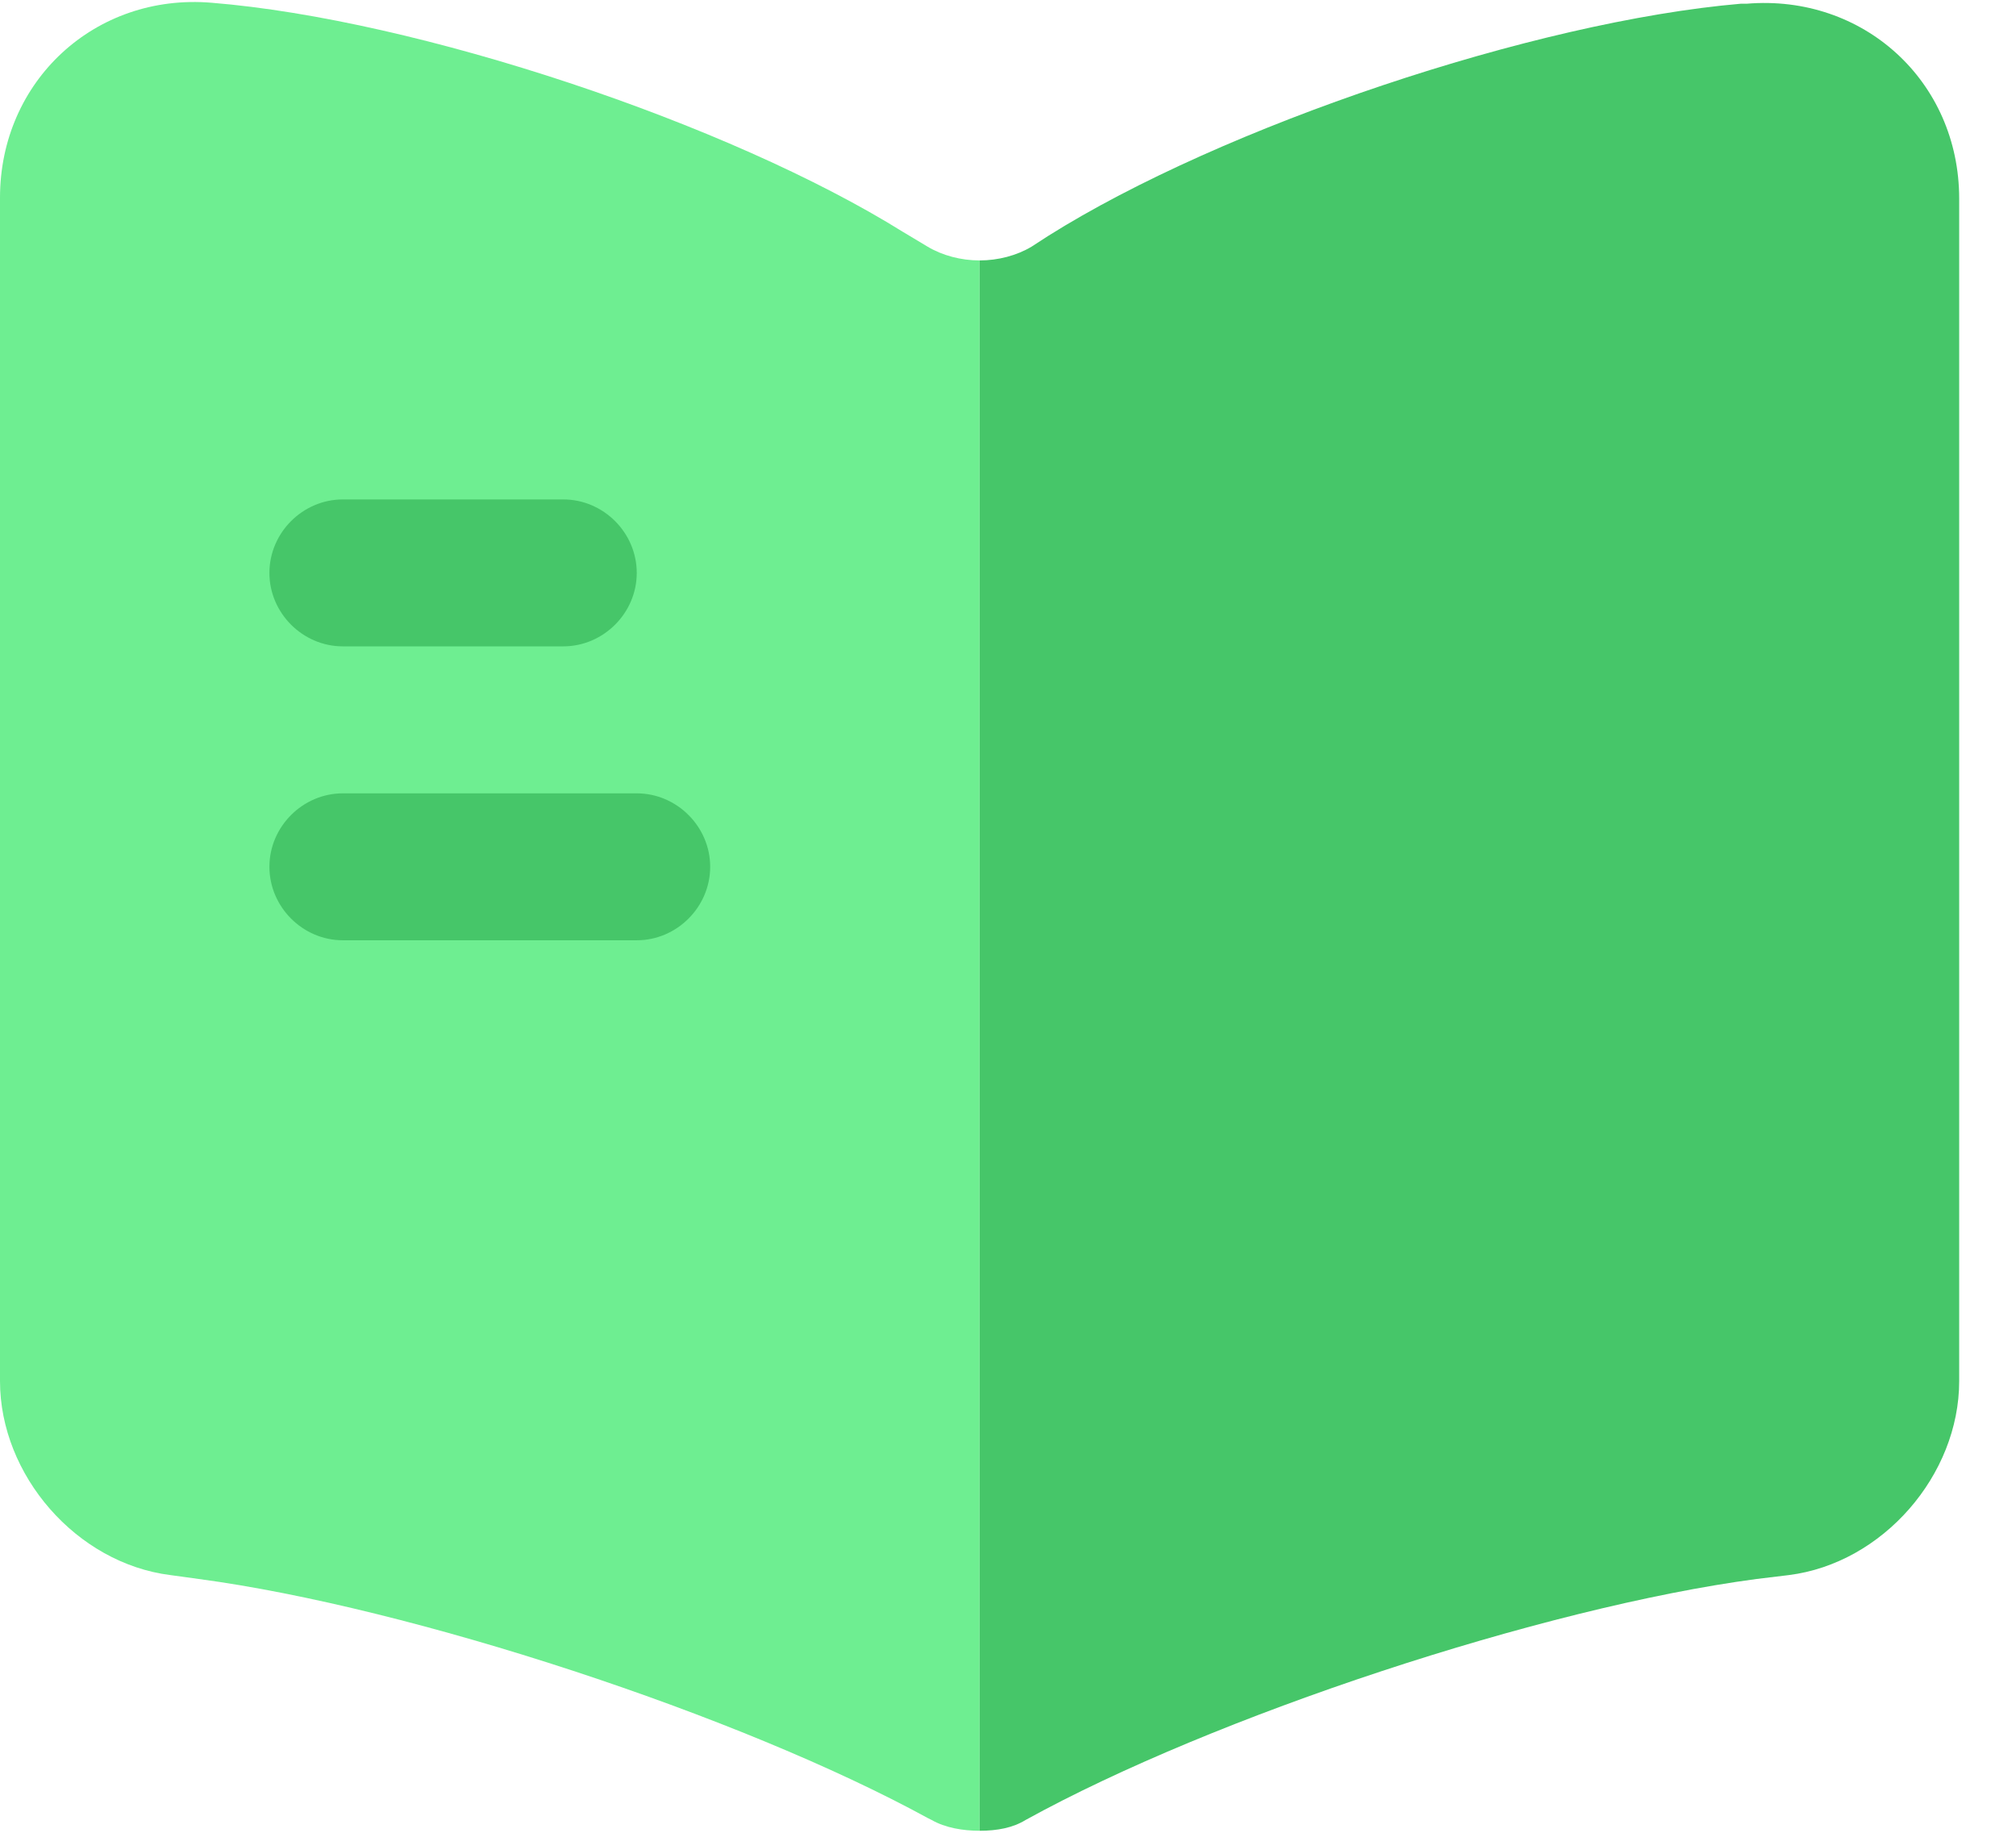
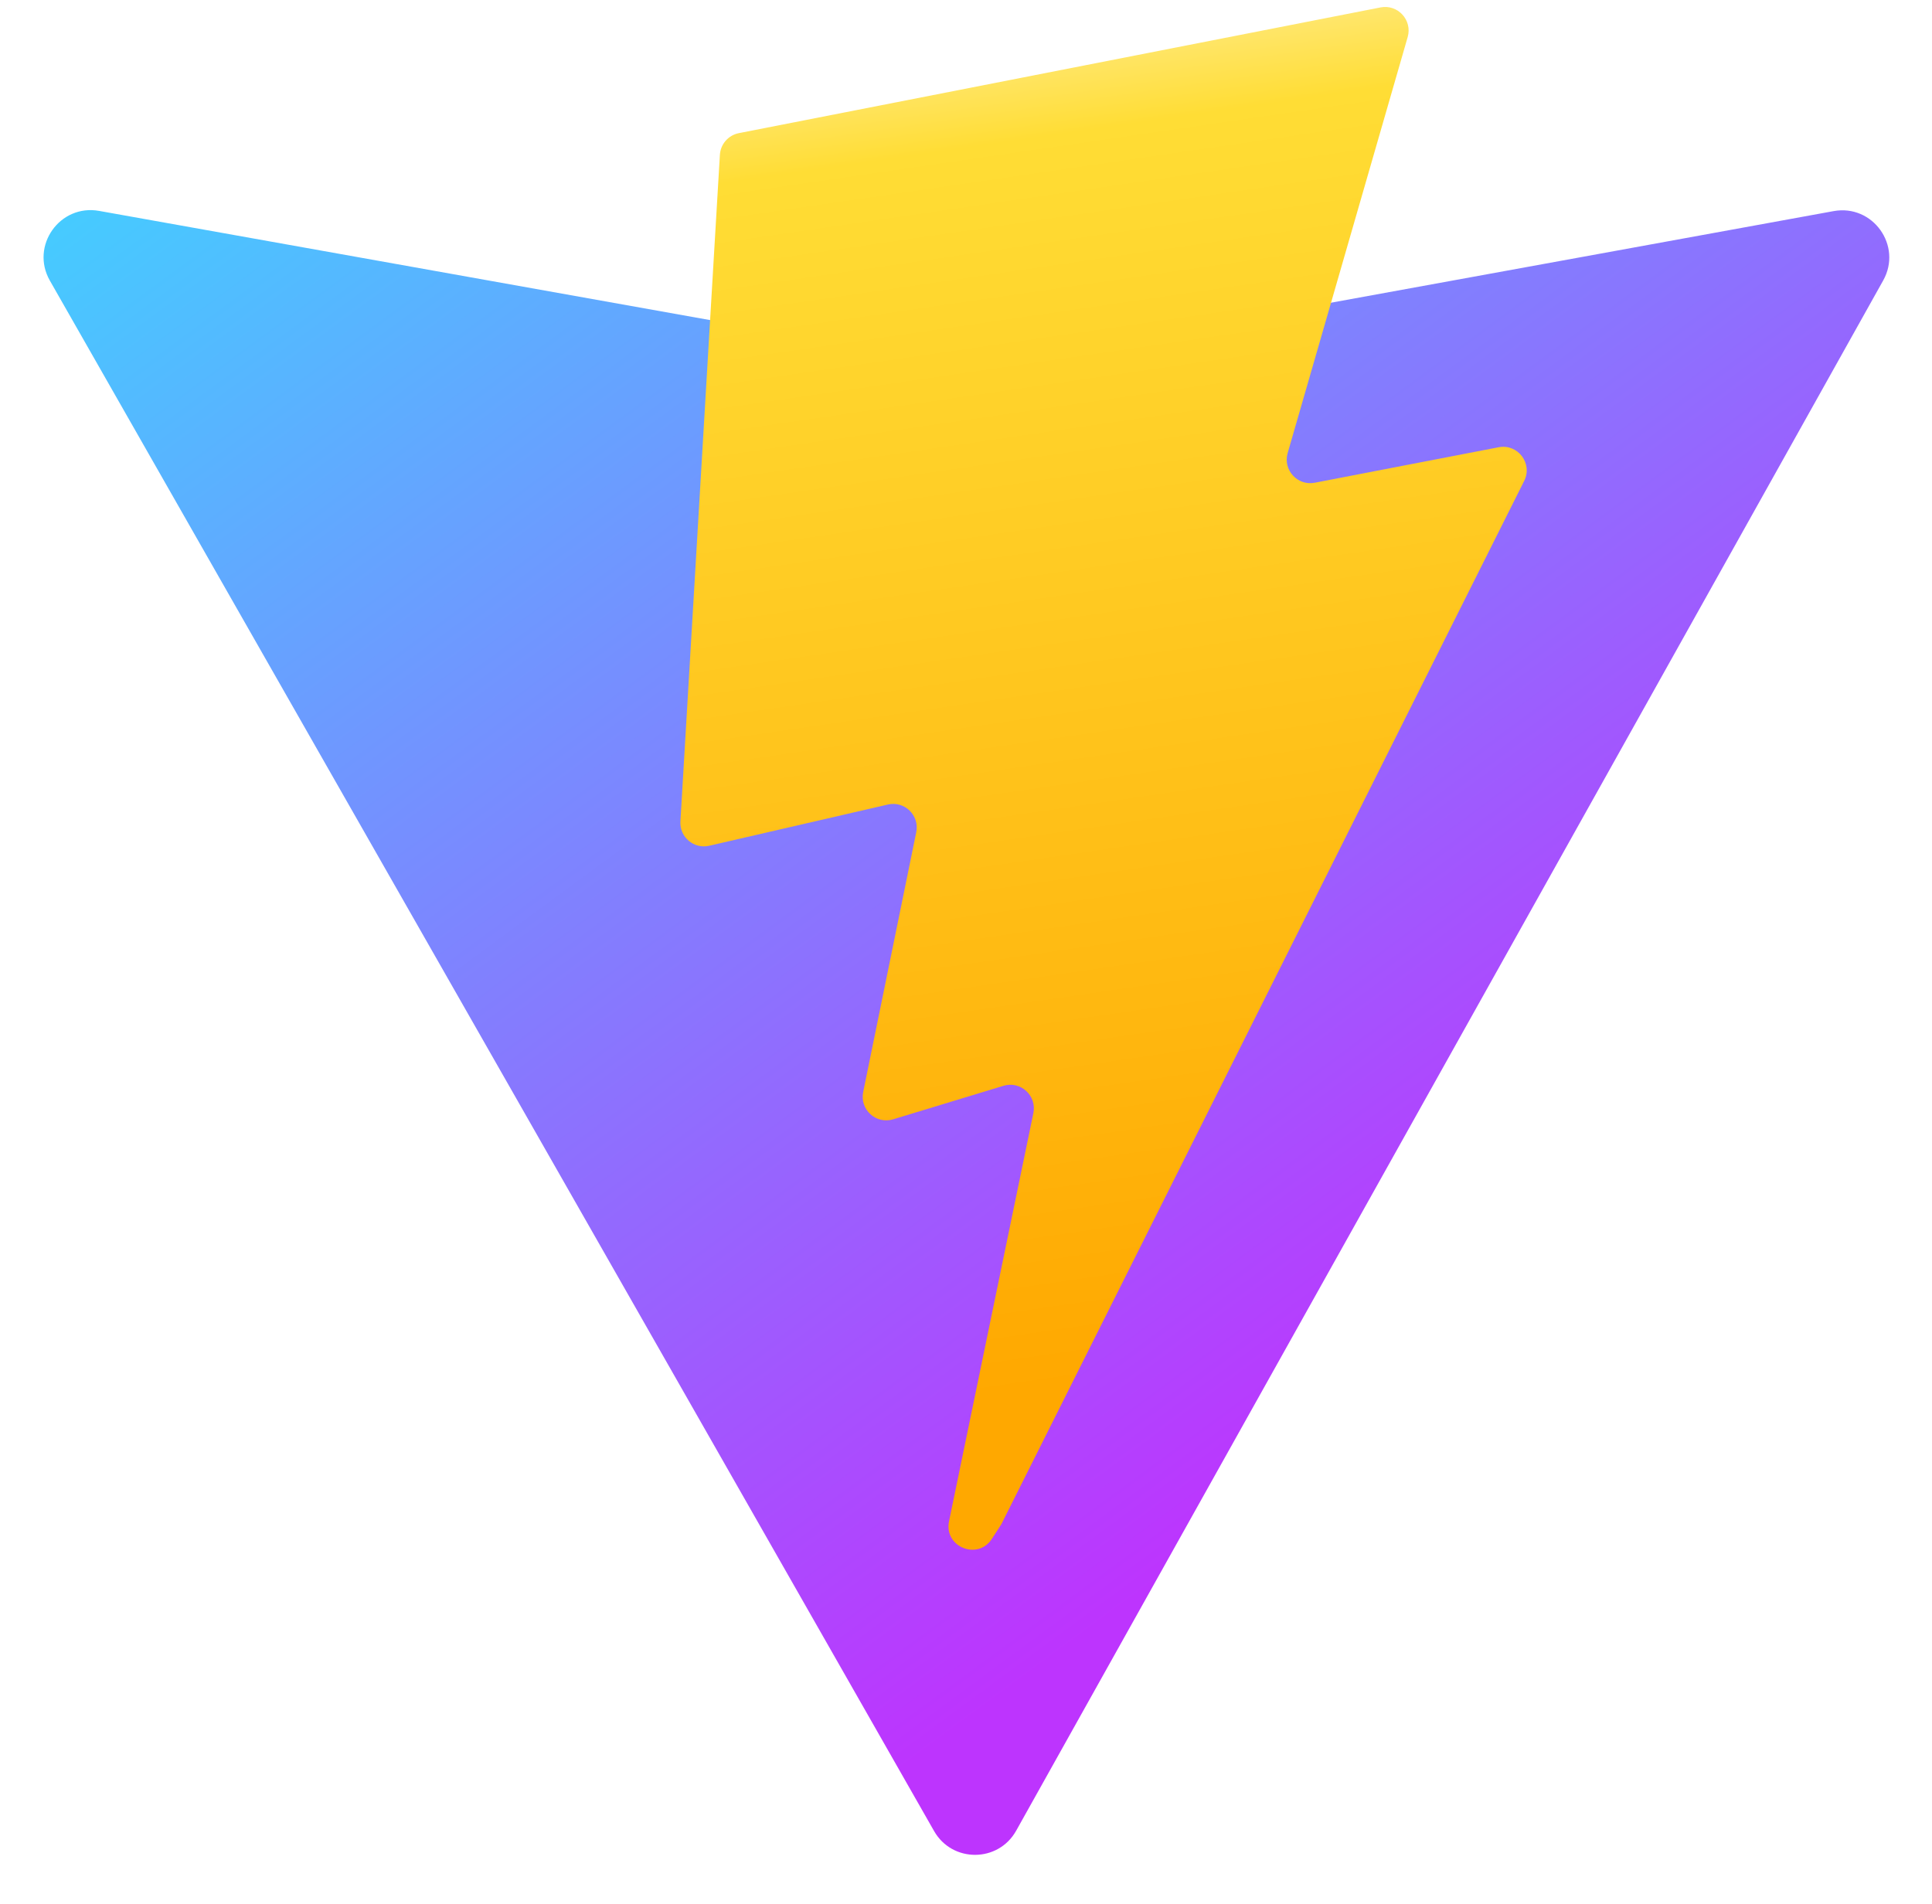
- <svg xmlns="http://www.w3.org/2000/svg" width="33" height="30" viewBox="0 0 33 30" fill="none">
-   <path d="M16.035 4.263V29.967C15.762 29.967 15.474 29.919 15.249 29.79L15.185 29.758C12.107 28.075 6.735 26.311 3.255 25.846L2.79 25.782C1.251 25.589 0 24.146 0 22.607V3.236C0 1.328 1.555 -0.115 3.464 0.045C6.831 0.318 11.93 2.018 14.784 3.798L15.185 4.038C15.426 4.182 15.73 4.263 16.035 4.263Z" fill="#6EEE91" />
-   <path d="M32.07 3.252V22.607C32.07 24.146 30.819 25.589 29.28 25.782L28.751 25.846C25.255 26.311 19.867 28.091 16.789 29.79C16.58 29.919 16.324 29.967 16.035 29.967V4.263C16.34 4.263 16.644 4.182 16.885 4.038L17.157 3.862C20.012 2.066 25.127 0.35 28.494 0.061H28.59C30.499 -0.099 32.07 1.328 32.07 3.252Z" fill="#46C669" />
-   <path d="M9.22 10.58H5.612C4.955 10.58 4.41 10.035 4.41 9.378C4.41 8.72 4.955 8.175 5.612 8.175H9.22C9.878 8.175 10.423 8.72 10.423 9.378C10.423 10.035 9.878 10.58 9.22 10.58Z" fill="#46C669" />
-   <path d="M10.423 15.391H5.612C4.955 15.391 4.41 14.846 4.41 14.188C4.41 13.531 4.955 12.986 5.612 12.986H10.423C11.08 12.986 11.625 13.531 11.625 14.188C11.625 14.846 11.08 15.391 10.423 15.391Z" fill="#46C669" />
+ <svg xmlns="http://www.w3.org/2000/svg" width="410" height="404" viewBox="0 0 410 404" fill="none">
+   <path d="M399.641 59.525L215.643 388.545C211.844 395.338 202.084 395.378 198.228 388.618L10.582 59.556C6.381 52.19 12.68 43.267 21.028 44.759L205.223 77.682C206.398 77.892 207.601 77.89 208.776 77.676L389.119 44.806C397.439 43.289 403.768 52.143 399.641 59.525Z" fill="url(#paint0_linear)" />
+   <path d="M292.965 1.574L156.801 28.255C154.563 28.694 152.906 30.59 152.771 32.866L144.395 174.33C144.198 177.662 147.258 180.248 150.51 179.498L188.42 170.749C191.967 169.931 195.172 173.055 194.443 176.622L183.18 231.775C182.422 235.487 185.907 238.661 189.532 237.56L212.947 230.446C216.577 229.344 220.065 232.527 219.297 236.242L201.398 322.875C200.278 328.294 207.486 331.249 210.492 326.603L212.5 323.5L323.454 102.072C325.312 98.365 322.108 94.137 318.036 94.923L279.014 102.454C275.347 103.161 272.227 99.746 273.262 96.158L298.731 7.867C299.767 4.273 296.636 0.855 292.965 1.574Z" fill="url(#paint1_linear)" />
+   <defs>
+     <linearGradient id="paint0_linear" x1="6" y1="33" x2="235" y2="344" gradientUnits="userSpaceOnUse">
+       <stop stop-color="#41D1FF" />
+       <stop offset="1" stop-color="#BD34FE" />
+     </linearGradient>
+     <linearGradient id="paint1_linear" x1="194.651" y1="8.818" x2="236.076" y2="292.989" gradientUnits="userSpaceOnUse">
+       <stop stop-color="#FFEA83" />
+       <stop offset="0.083" stop-color="#FFDD35" />
+       <stop offset="1" stop-color="#FFA800" />
+     </linearGradient>
+   </defs>
</svg>
